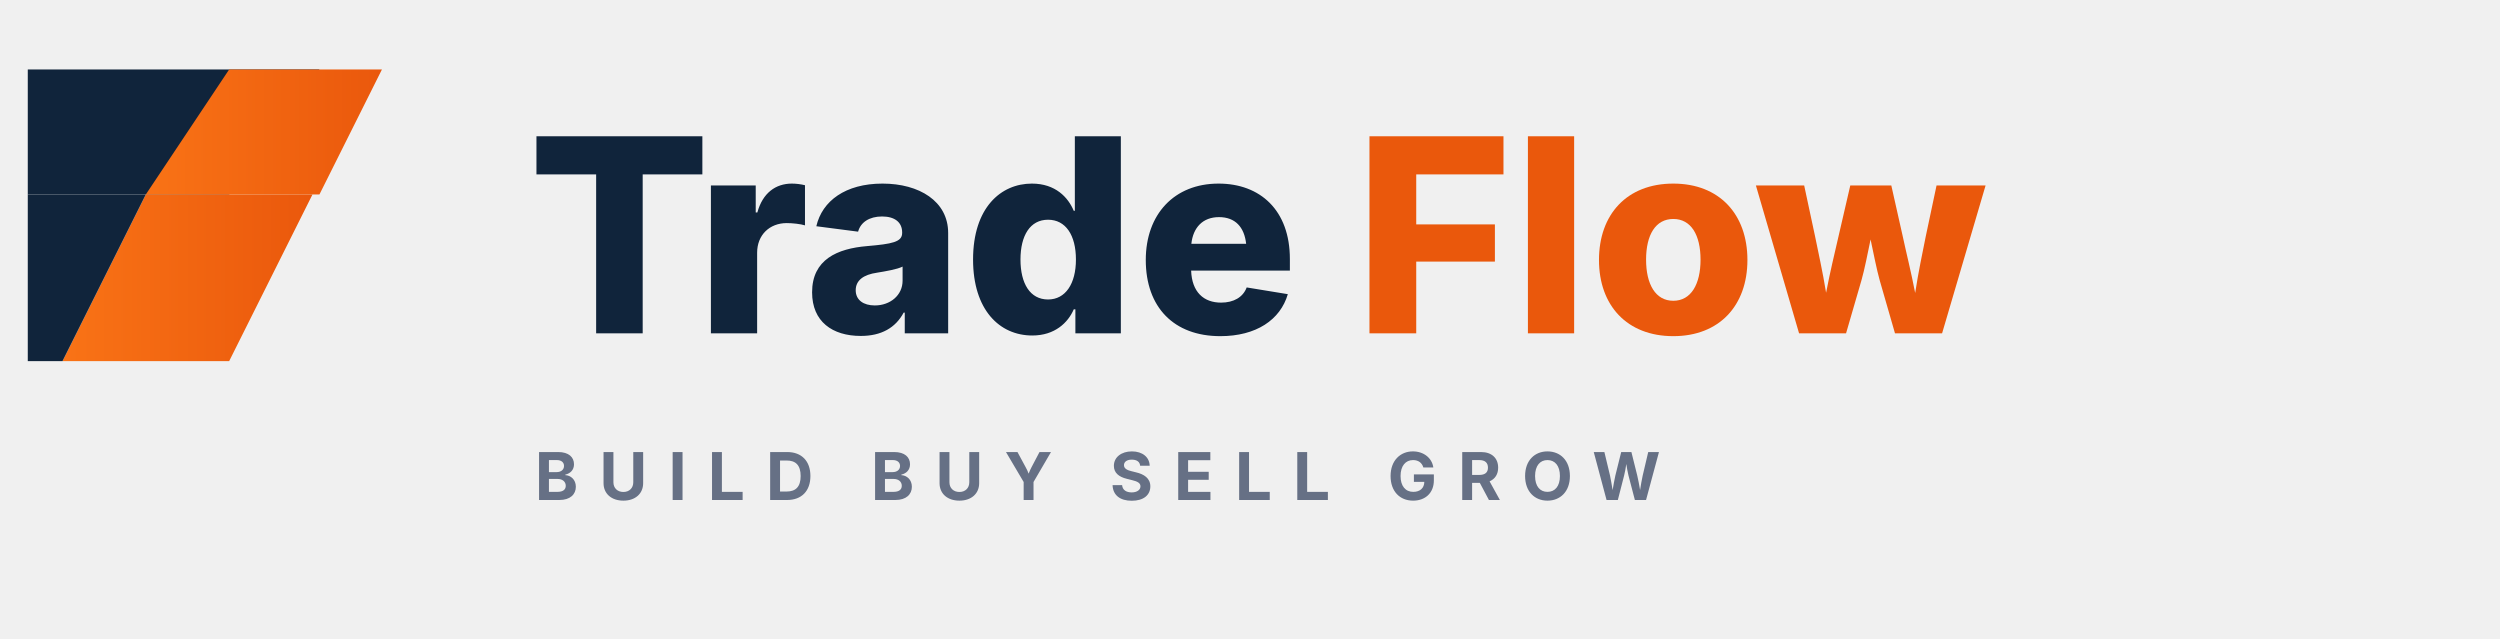
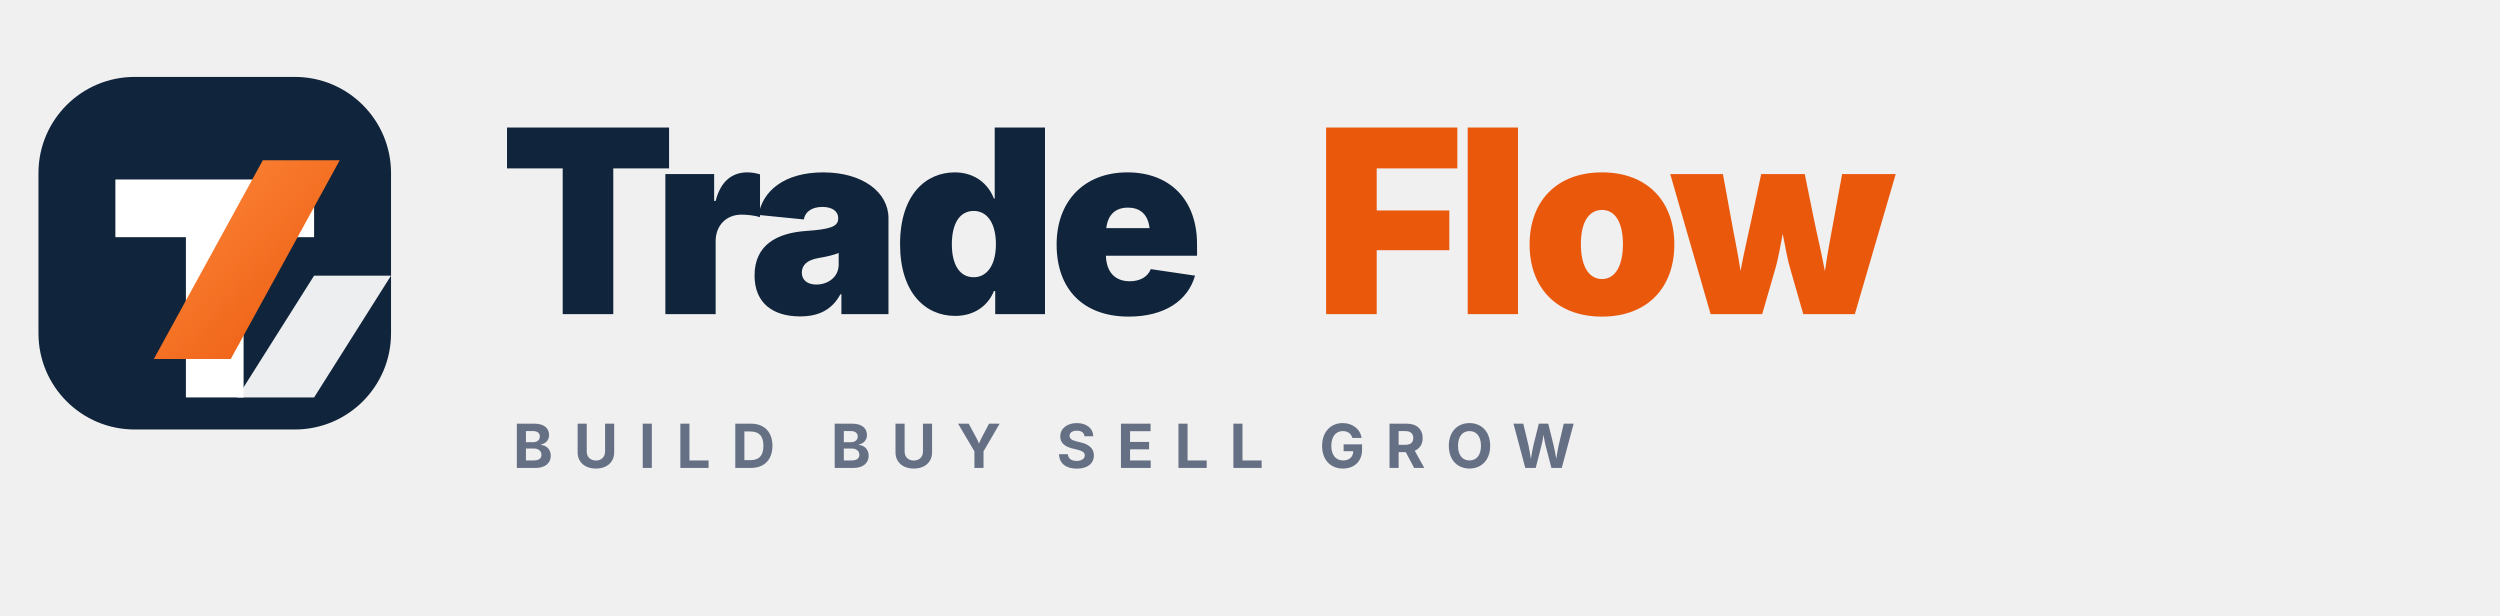
- <svg xmlns="http://www.w3.org/2000/svg" viewBox="0 0 360 92" role="img" aria-labelledby="title desc">
+ <svg xmlns="http://www.w3.org/2000/svg" viewBox="0 0 390 96" role="img" aria-labelledby="title desc">
  <defs>
-     <linearGradient id="o" x1="0" x2="1">
-       <stop offset="0" stop-color="#f97316" />
+     <linearGradient id="orange" x1="0" y1="0" x2="1" y2="1">
+       <stop offset="0" stop-color="#ff8a3d" />
      <stop offset="1" stop-color="#ea580c" />
    </linearGradient>
  </defs>
-   <g transform="translate(4 10)">
-     <path d="M0 0h42l-13 18H0z" fill="#10243b" />
-     <path d="M17 18h24L29 42H5z" fill="url(#o)" />
-     <path d="M0 18h17L5 42H0z" fill="#10243b" />
-     <path d="M29 0h22L42 18H17z" fill="url(#o)" />
+   <g transform="translate(6 12)">
+     <rect x="0" y="0" width="55" height="55" rx="15" fill="#10243b" />
+     <path d="M12 16h31v9H32v25h-9V25H12z" fill="#fff" />
+     <path d="M35 13h12L30 44H18z" fill="url(#orange)" />
+     <path d="M43 31h12L43 50H31z" fill="#fff" opacity=".92" />
  </g>
-   <text x="76" y="48" font-family="Inter,Arial,sans-serif" font-size="39" font-weight="800" fill="#10243b">Trade</text>
-   <text x="195" y="48" font-family="Inter,Arial,sans-serif" font-size="39" font-weight="800" fill="#ea580c">Flow</text>
-   <text x="77" y="72" font-family="Inter,Arial,sans-serif" font-size="9.5" font-weight="700" letter-spacing="3" fill="#667085">BUILD  BUY  SELL  GROW</text>
+   <text x="78" y="49" font-family="Inter,Arial,sans-serif" font-size="40" font-weight="850" letter-spacing="-1.4" fill="#10243b">Trade</text>
+   <text x="205" y="49" font-family="Inter,Arial,sans-serif" font-size="40" font-weight="850" letter-spacing="-1.4" fill="#ea580c">Flow</text>
+   <text x="80" y="73" font-family="Inter,Arial,sans-serif" font-size="9.5" font-weight="750" letter-spacing="3.2" fill="#667085">BUILD  BUY  SELL  GROW</text>
</svg>
